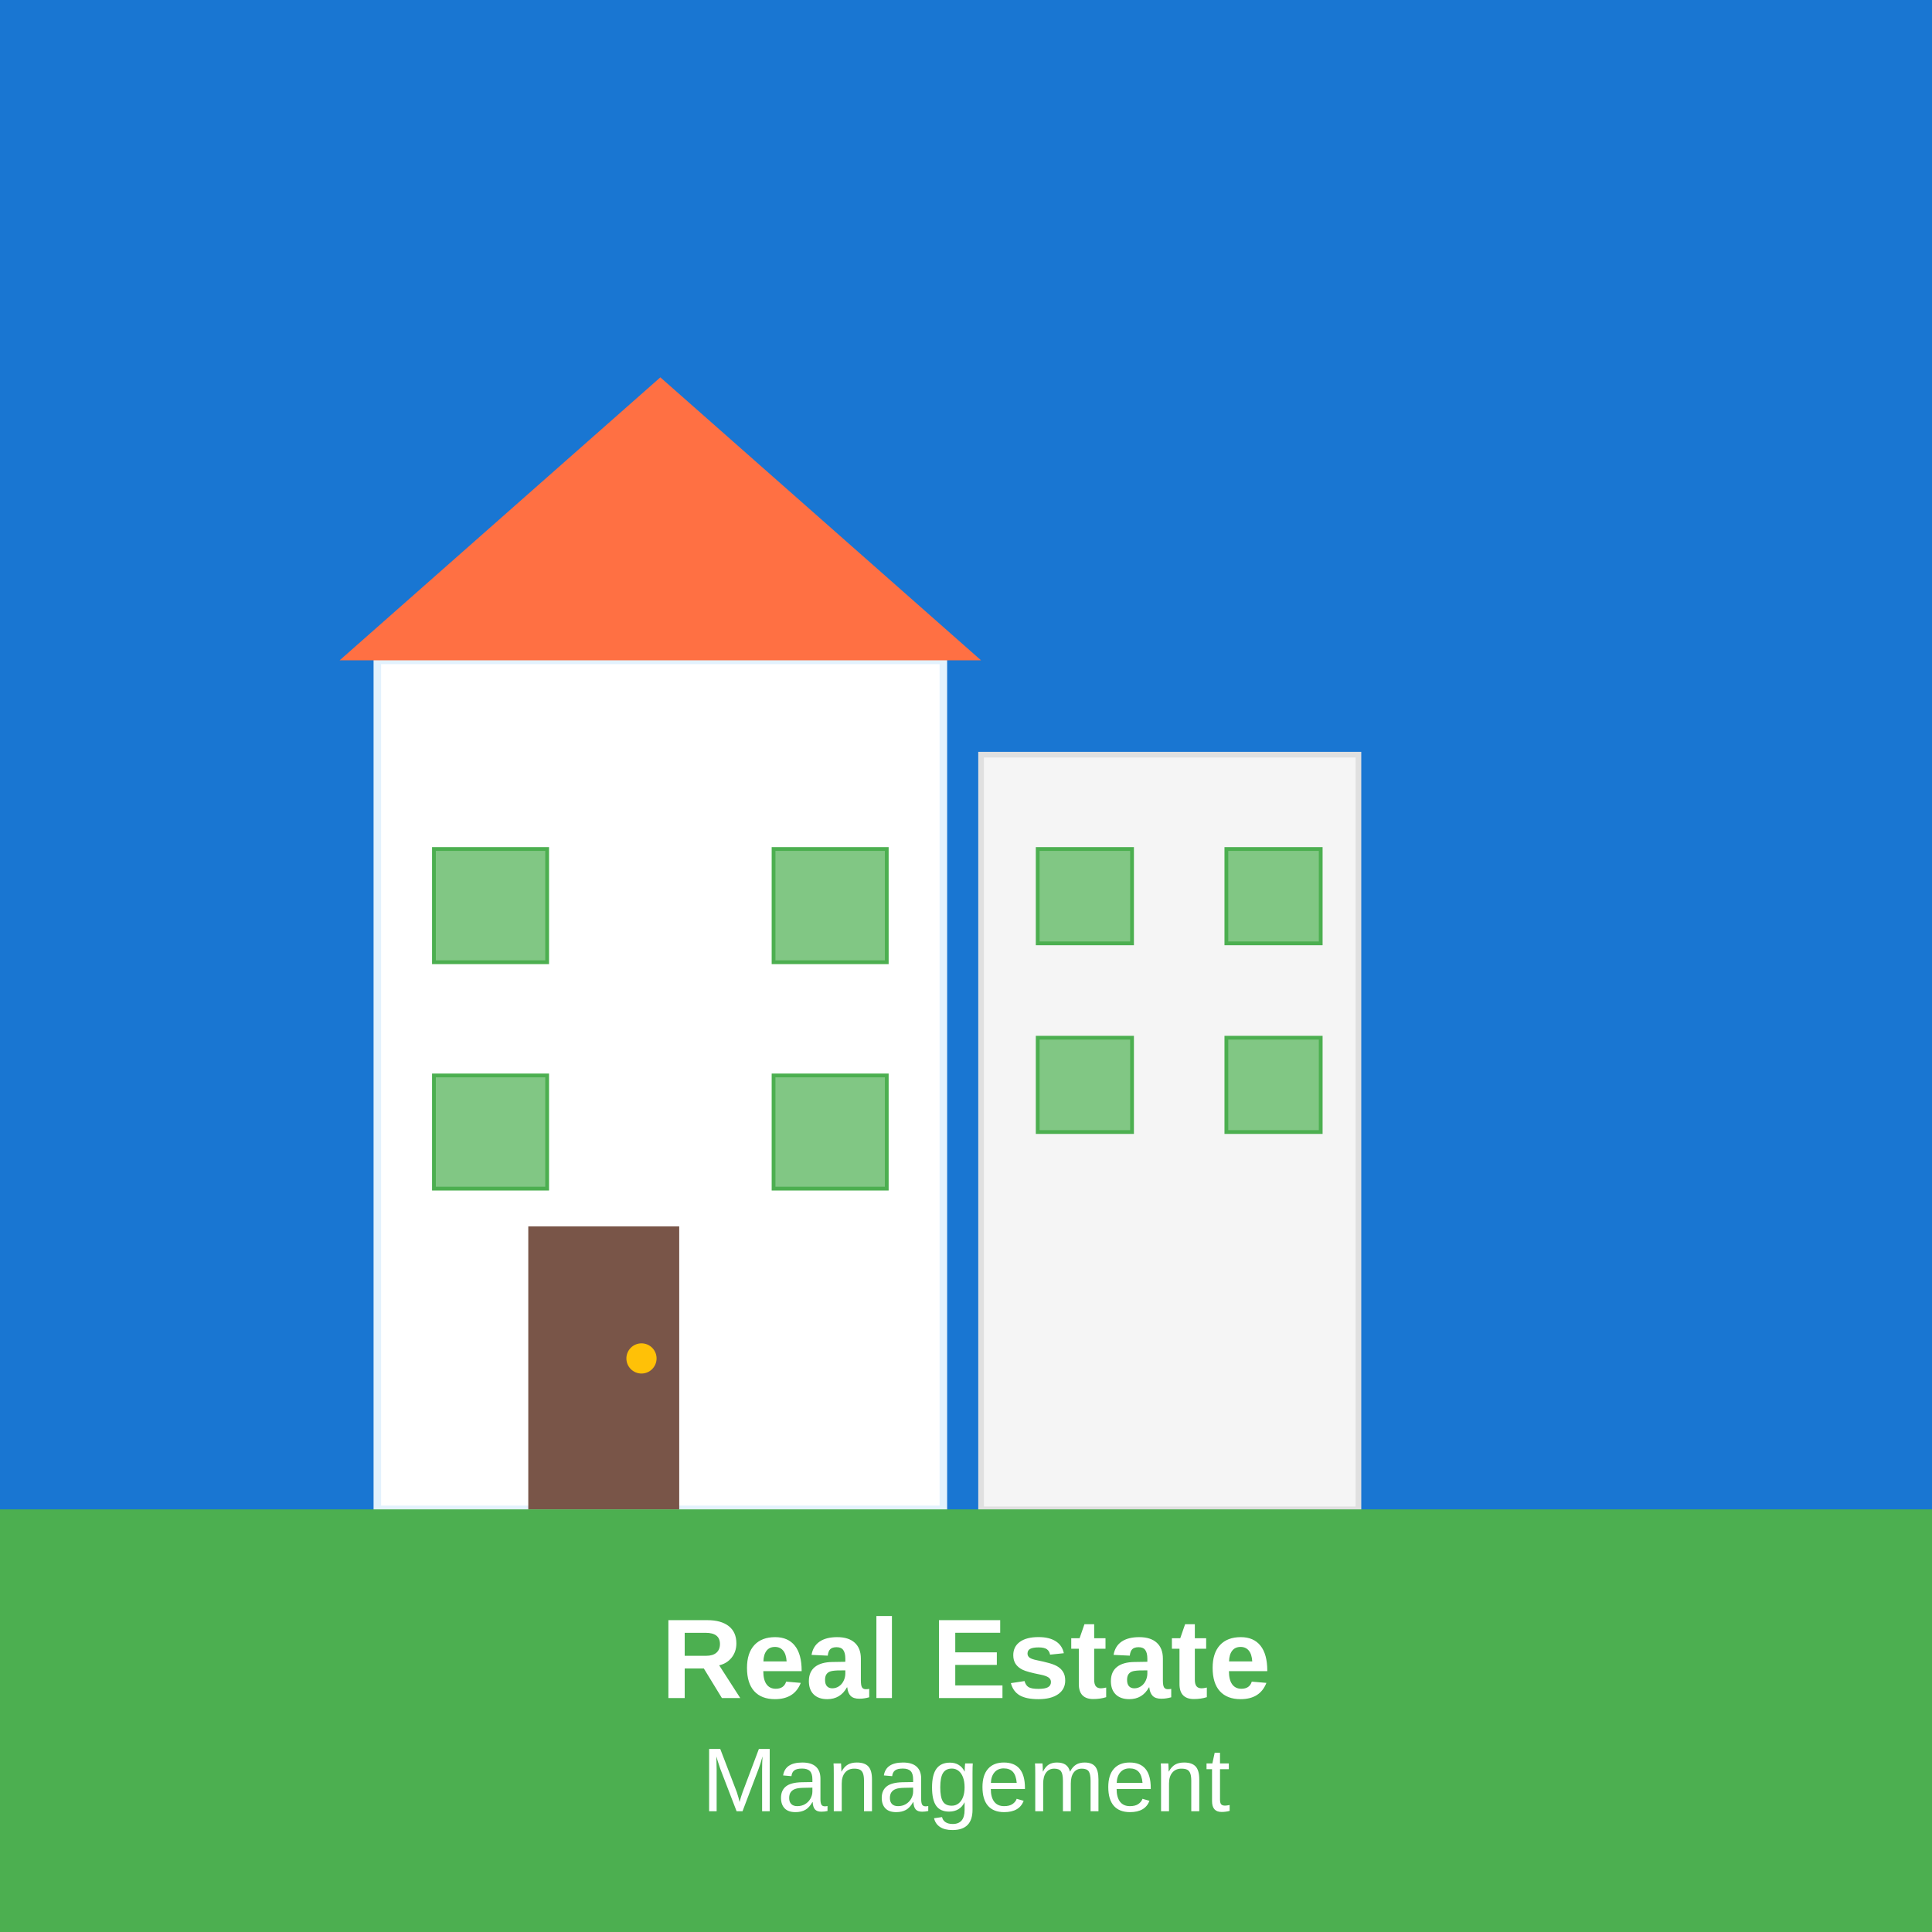
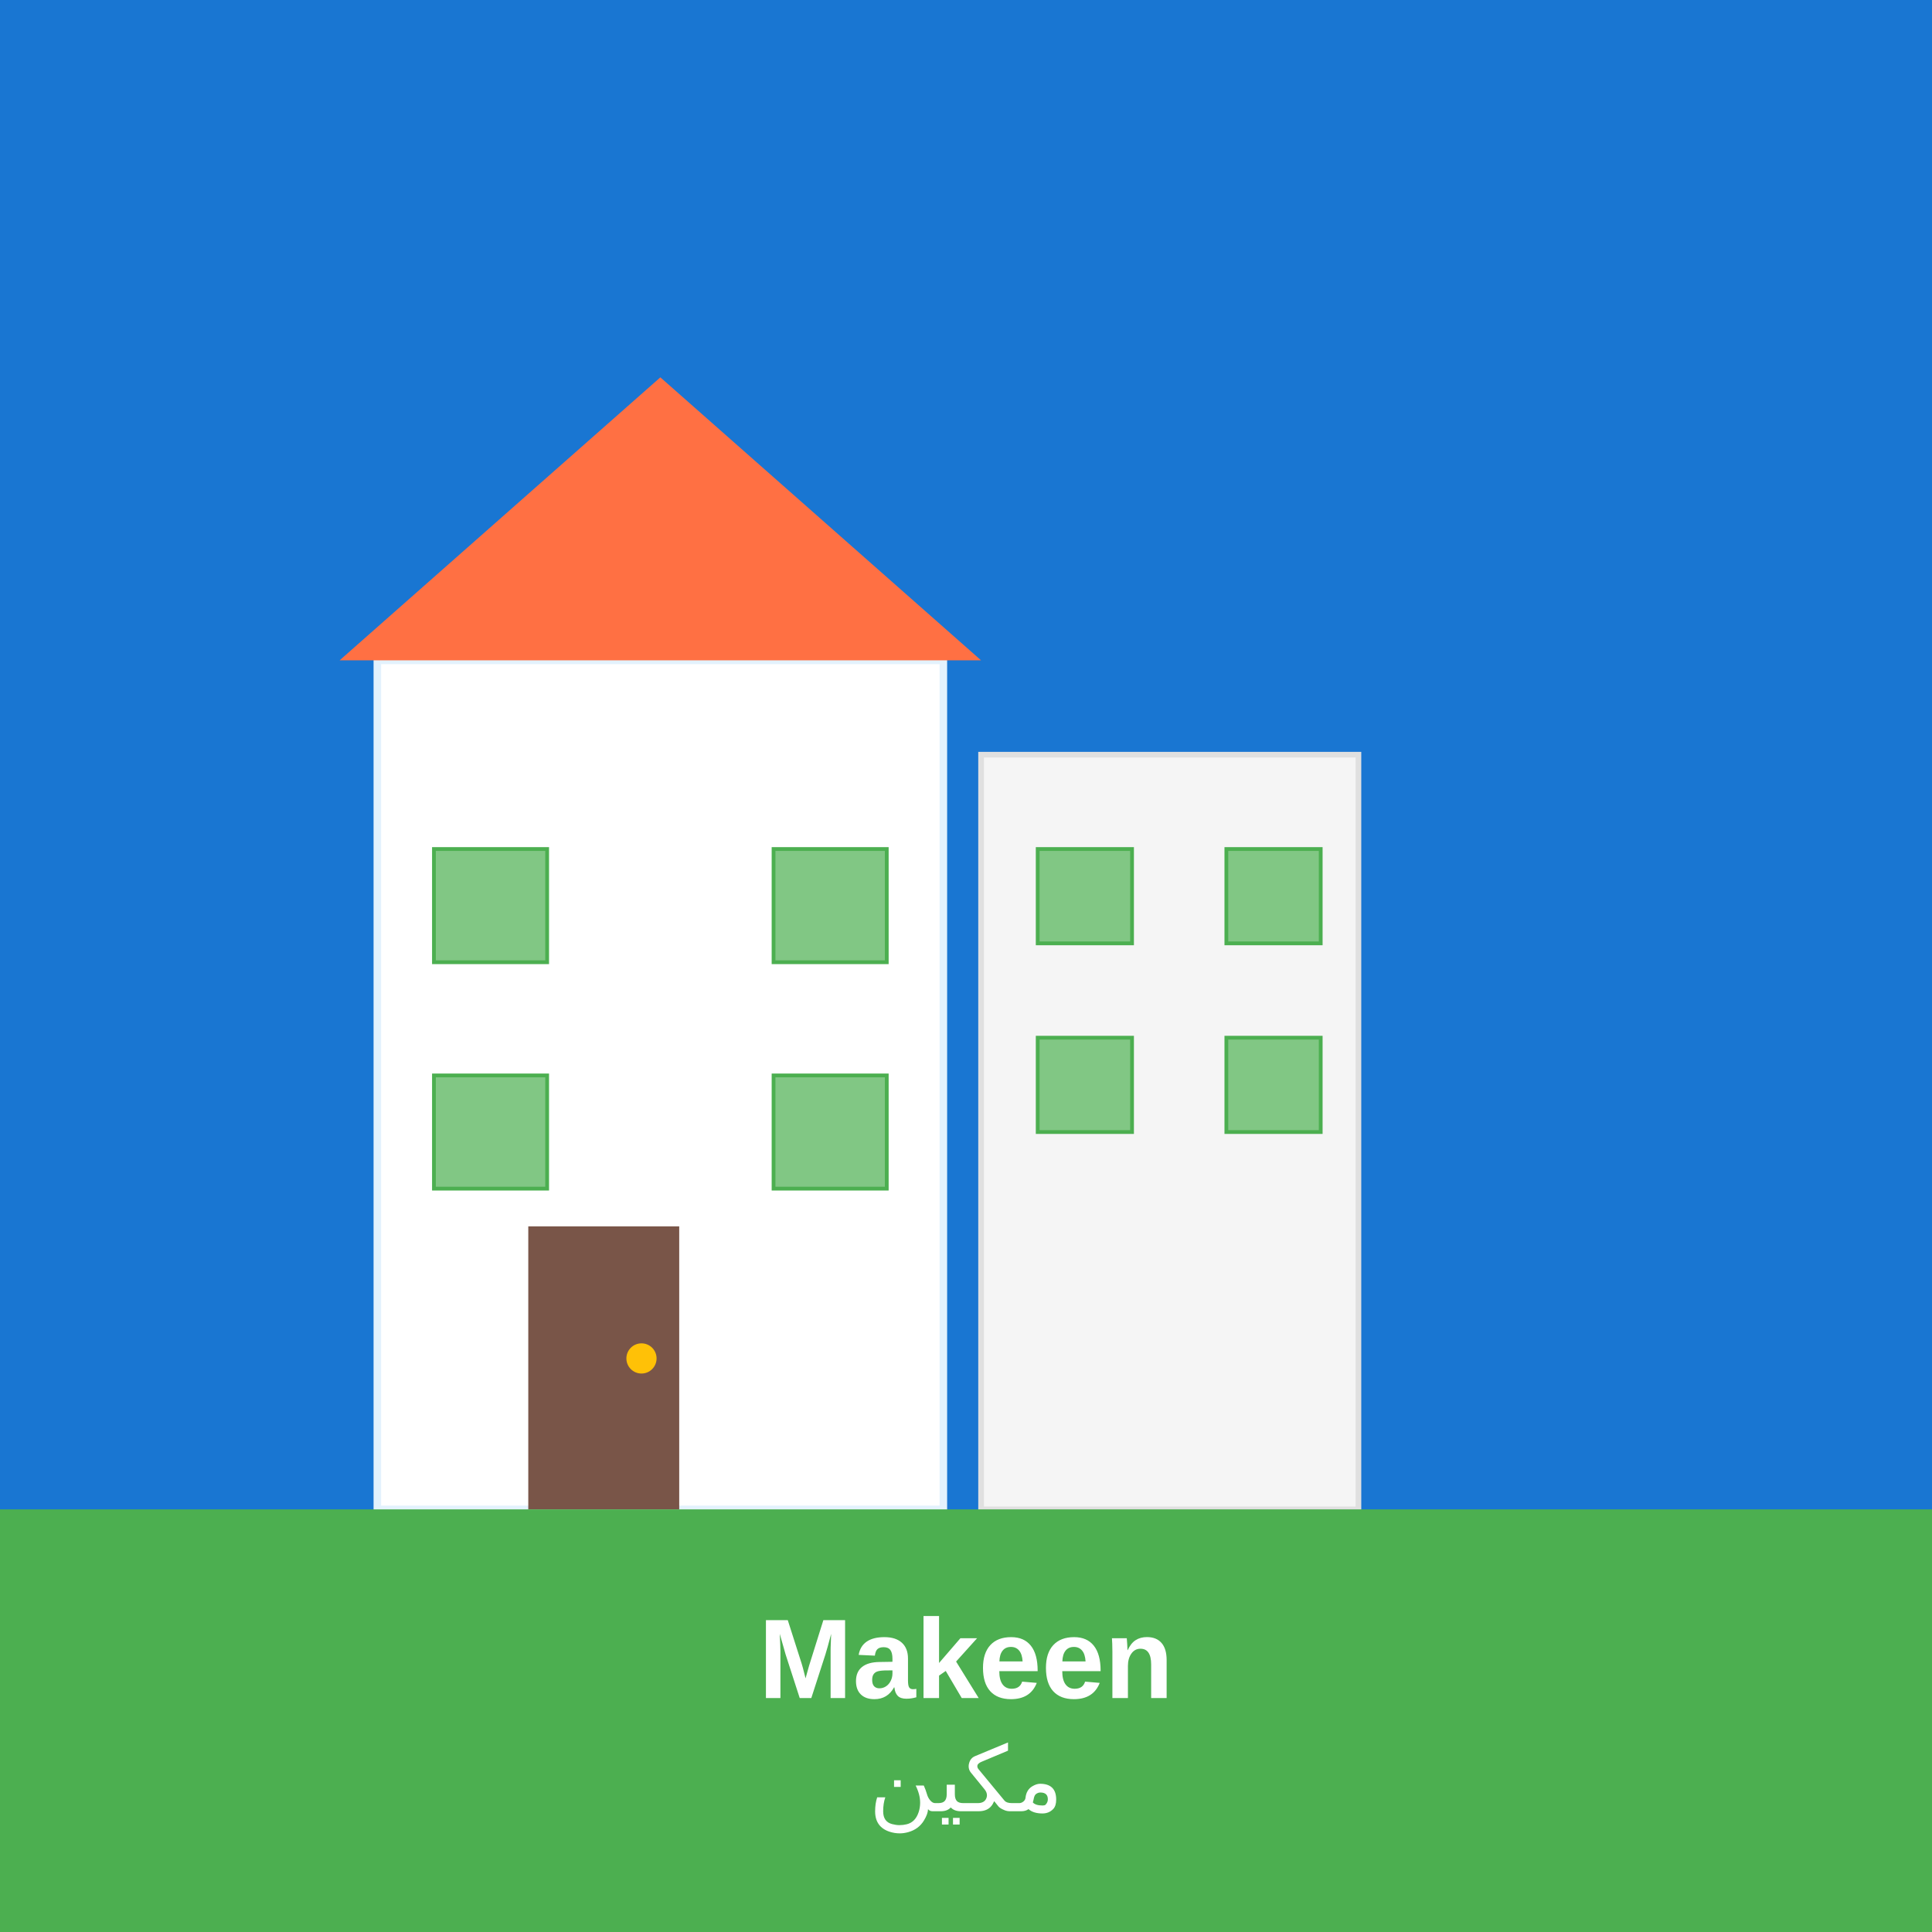
<svg xmlns="http://www.w3.org/2000/svg" width="1024" height="1024" viewBox="0 0 1024 1024">
  <rect width="1024" height="1024" fill="#1976D2" />
  <rect x="200" y="350" width="300" height="450" fill="#FFF" stroke="#E3F2FD" stroke-width="4" />
  <polygon points="180,350 350,200 520,350" fill="#FF7043" />
  <rect x="280" y="650" width="80" height="150" fill="#795548" />
  <circle cx="340" cy="720" r="8" fill="#FFC107" />
  <rect x="230" y="450" width="60" height="60" fill="#81C784" stroke="#4CAF50" stroke-width="2" />
  <rect x="410" y="450" width="60" height="60" fill="#81C784" stroke="#4CAF50" stroke-width="2" />
  <rect x="230" y="570" width="60" height="60" fill="#81C784" stroke="#4CAF50" stroke-width="2" />
  <rect x="410" y="570" width="60" height="60" fill="#81C784" stroke="#4CAF50" stroke-width="2" />
  <rect x="520" y="400" width="200" height="400" fill="#F5F5F5" stroke="#E0E0E0" stroke-width="3" />
  <rect x="550" y="450" width="50" height="50" fill="#81C784" stroke="#4CAF50" stroke-width="2" />
  <rect x="650" y="450" width="50" height="50" fill="#81C784" stroke="#4CAF50" stroke-width="2" />
  <rect x="550" y="550" width="50" height="50" fill="#81C784" stroke="#4CAF50" stroke-width="2" />
  <rect x="650" y="550" width="50" height="50" fill="#81C784" stroke="#4CAF50" stroke-width="2" />
  <rect x="0" y="800" width="1024" height="224" fill="#4CAF50" />
-   <text x="512" y="900" text-anchor="middle" fill="#FFF" font-family="Arial, sans-serif" font-size="60" font-weight="bold">Real Estate</text>
-   <text x="512" y="960" text-anchor="middle" fill="#FFF" font-family="Arial, sans-serif" font-size="48">Management</text>
+   <text x="512" y="900" text-anchor="middle" fill="#FFF" font-family="Arial, sans-serif" font-size="60" font-weight="bold">Makeen</text>
+   <text x="512" y="960" text-anchor="middle" fill="#FFF" font-family="Arial, sans-serif" font-size="48">مكين</text>
</svg>
